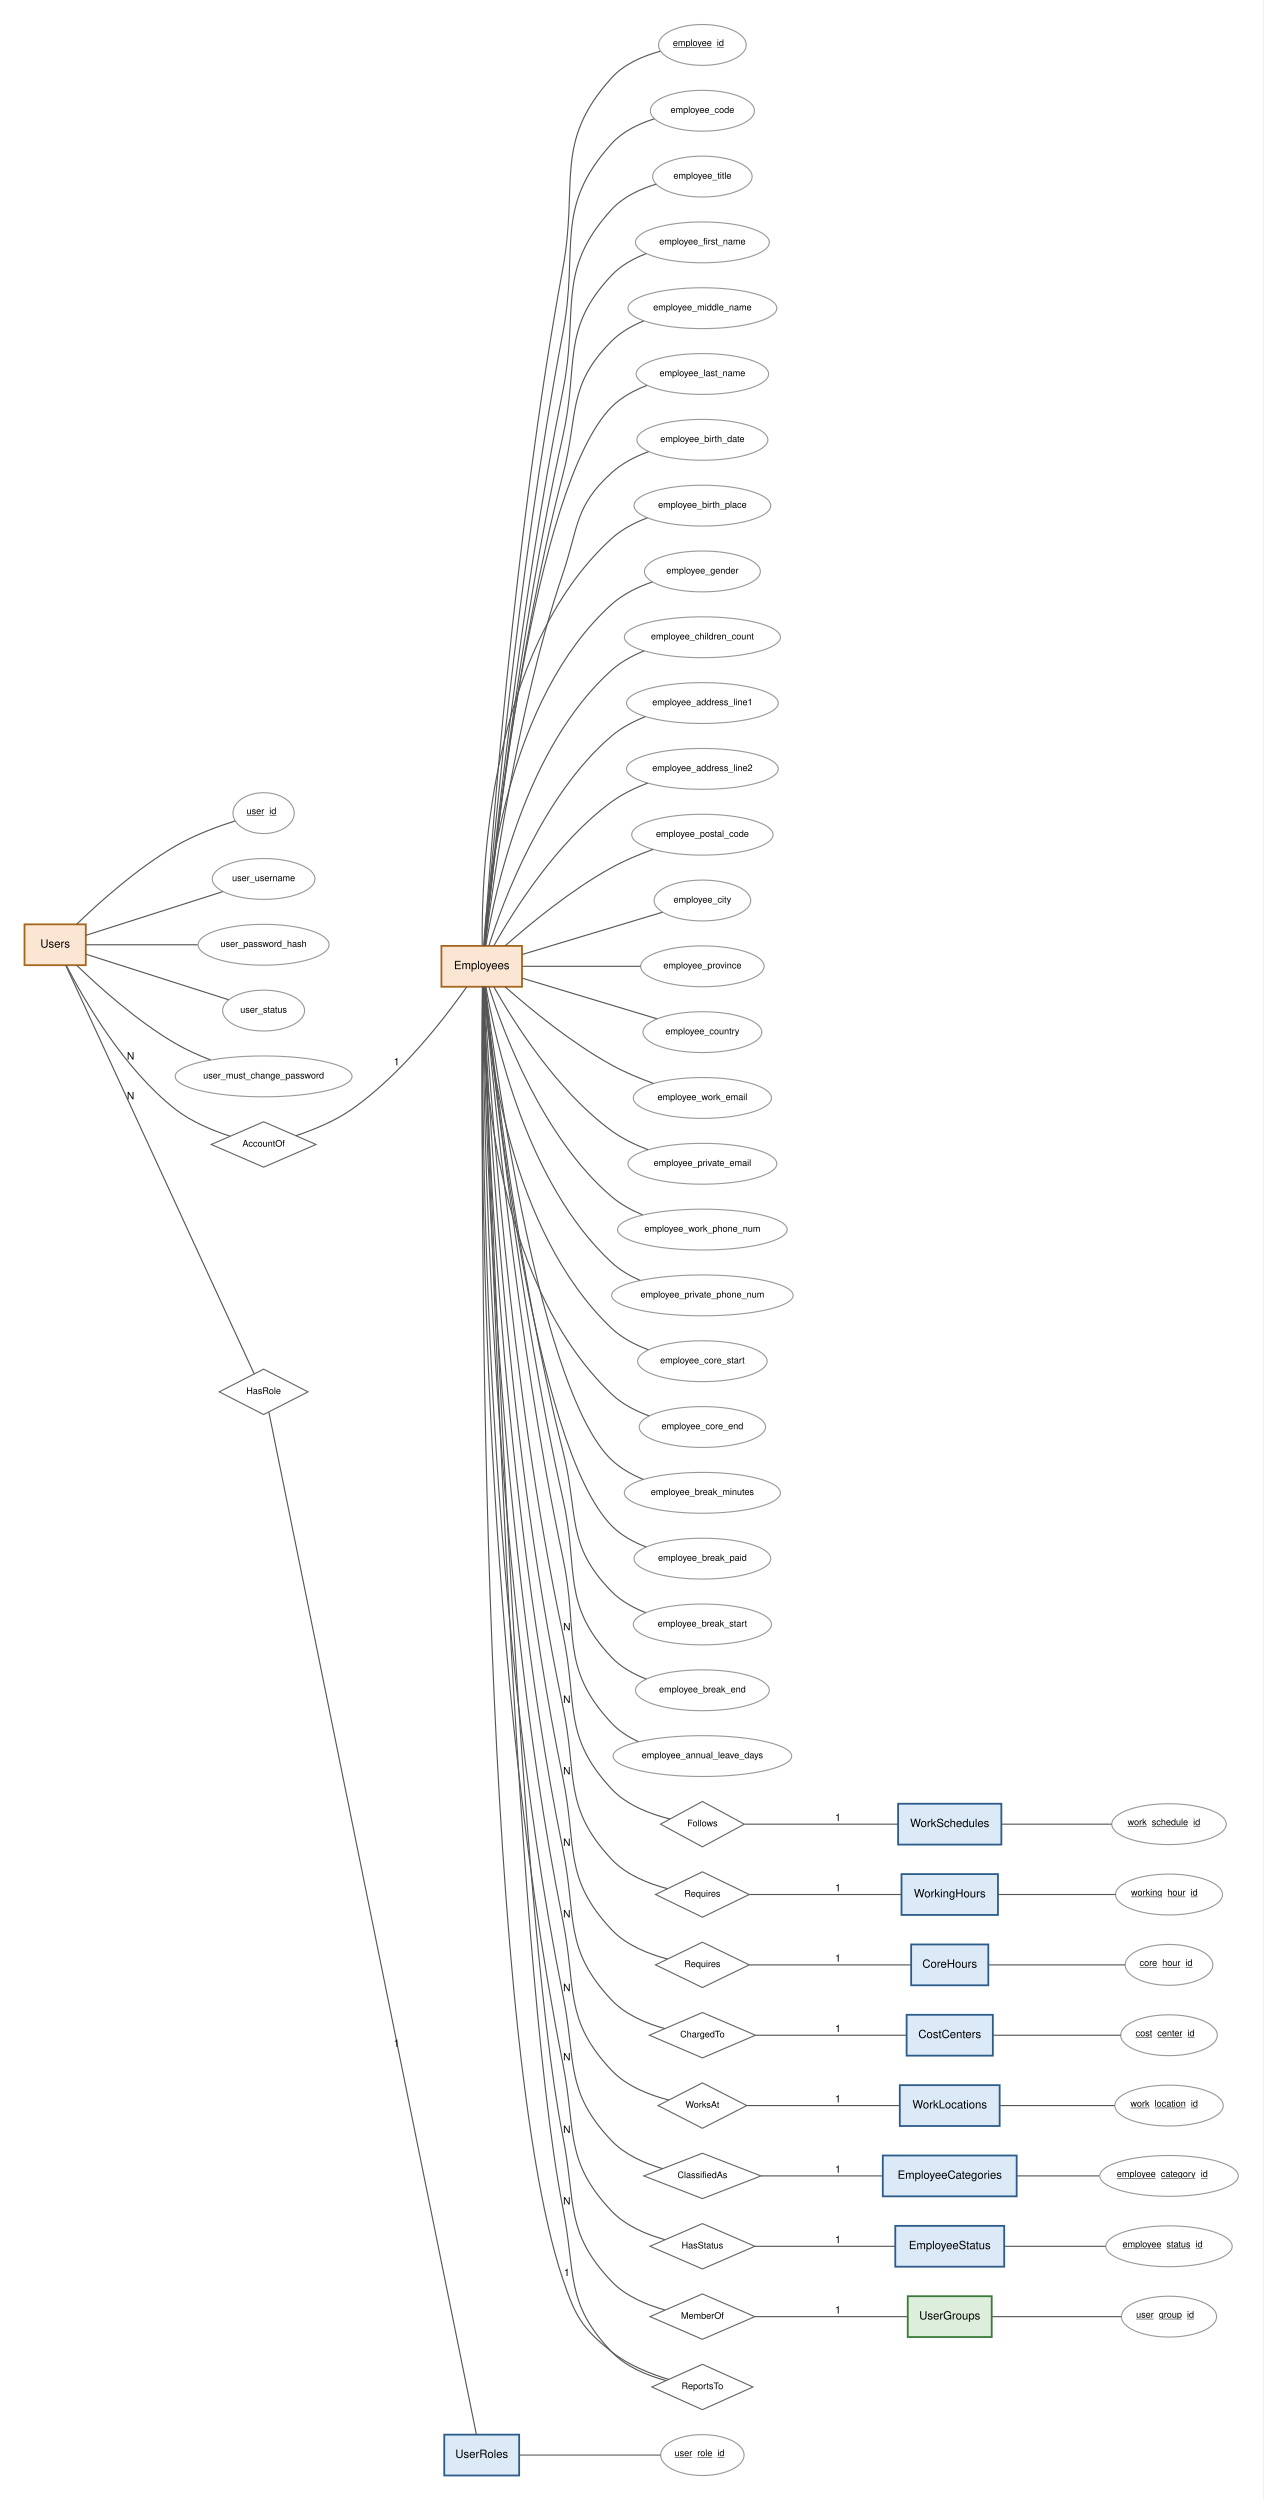
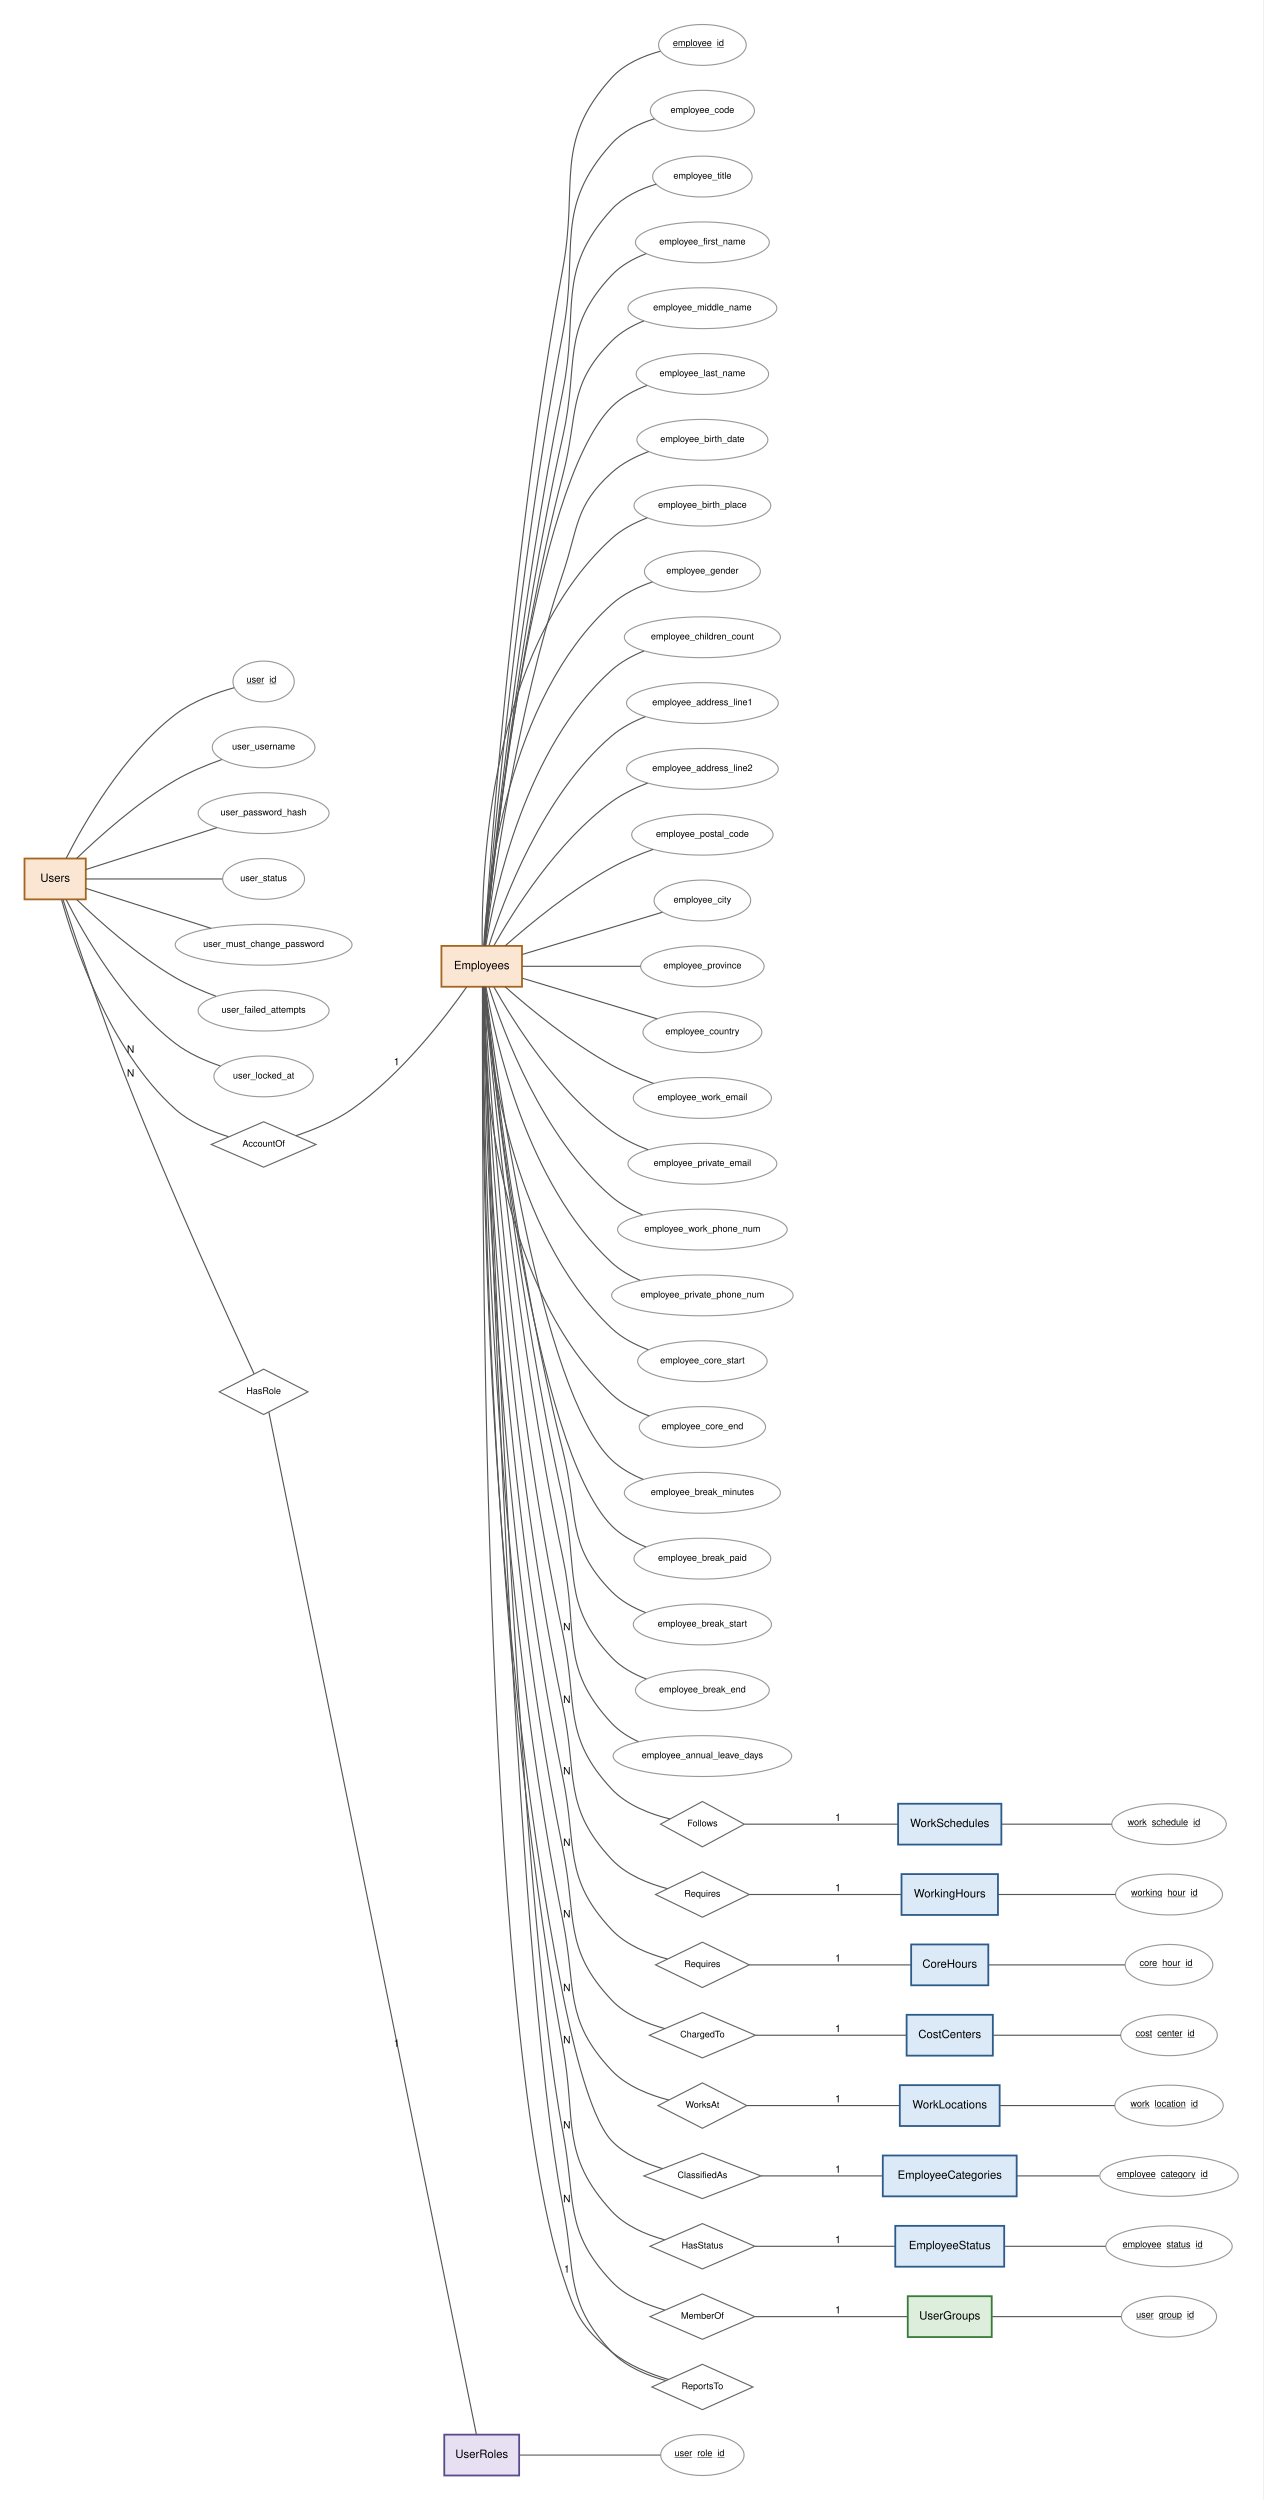
<svg xmlns="http://www.w3.org/2000/svg" width="1113pt" height="2203pt" viewBox="0.00 0.00 1113.10 2203.20">
  <g id="graph0" class="graph" transform="scale(1 1) rotate(0) translate(21.6 2181.6)">
    <polygon fill="white" stroke="transparent" points="-21.6,21.6 -21.6,-2181.6 1091.5,-2181.6 1091.5,21.6 -21.6,21.6" />
    <g id="node1" class="node">
      <polygon fill="#fbe6d4" stroke="#a5661f" stroke-width="1.6" points="438.42,-1348 367.42,-1348 367.42,-1312 438.42,-1312 438.42,-1348" />
      <text text-anchor="middle" x="402.92" y="-1327.5" font-family="Helvetica,sans-Serif" font-size="10.00">Employees</text>
    </g>
    <g id="node2" class="node">
      <ellipse fill="white" stroke="#999999" cx="597.4" cy="-2142" rx="38.64" ry="18" />
      <text text-anchor="start" x="571.4" y="-2141.1" font-family="Helvetica,sans-Serif" text-decoration="underline" font-size="8.00">employee_id</text>
    </g>
    <g id="edge1" class="edge">
      <path fill="none" stroke="#555555" d="M405.1,-1348.25C410.1,-1422.8 431.35,-1711.43 474.42,-1945 488.4,-2020.8 465.75,-2055.81 517.42,-2113 528.49,-2125.25 545.17,-2132.33 560.36,-2136.43" />
    </g>
    <g id="node3" class="node">
      <ellipse fill="white" stroke="#999999" cx="597.4" cy="-2084" rx="45.89" ry="18" />
      <text text-anchor="middle" x="597.4" y="-2082.1" font-family="Helvetica,sans-Serif" font-size="8.00">employee_code</text>
    </g>
    <g id="edge2" class="edge">
      <path fill="none" stroke="#555555" d="M405.4,-1348.44C411.22,-1418.93 434.28,-1677.96 474.42,-1888 488.81,-1963.28 466,-1998.17 517.42,-2055 527.22,-2065.83 541.42,-2072.63 555.08,-2076.88" />
    </g>
    <g id="node4" class="node">
      <ellipse fill="white" stroke="#999999" cx="597.4" cy="-2026" rx="43.85" ry="18" />
      <text text-anchor="middle" x="597.4" y="-2024.1" font-family="Helvetica,sans-Serif" font-size="8.00">employee_title</text>
    </g>
    <g id="edge3" class="edge">
      <path fill="none" stroke="#555555" d="M405.61,-1348.1C411.96,-1414.05 435.95,-1647.58 474.42,-1837 489.08,-1909.16 467.73,-1942.66 517.42,-1997 527.67,-2008.21 542.63,-2015.1 556.78,-2019.33" />
    </g>
    <g id="node5" class="node">
      <ellipse fill="white" stroke="#999999" cx="597.4" cy="-1968" rx="58.98" ry="18" />
      <text text-anchor="middle" x="597.4" y="-1966.1" font-family="Helvetica,sans-Serif" font-size="8.00">employee_first_name</text>
    </g>
    <g id="edge4" class="edge">
      <path fill="none" stroke="#555555" d="M405.74,-1348.42C412.16,-1411.54 435.53,-1624.63 474.42,-1797 488.94,-1861.32 472.16,-1891.04 517.42,-1939 525.64,-1947.71 536.7,-1953.82 547.93,-1958.09" />
    </g>
    <g id="node6" class="node">
      <ellipse fill="white" stroke="#999999" cx="597.4" cy="-1910" rx="65.6" ry="18" />
      <text text-anchor="middle" x="597.4" y="-1908.1" font-family="Helvetica,sans-Serif" font-size="8.00">employee_middle_name</text>
    </g>
    <g id="edge5" class="edge">
      <path fill="none" stroke="#555555" d="M405.67,-1348.41C411.64,-1408.68 433.24,-1605.3 474.42,-1763 488.52,-1817.01 478,-1841.48 517.42,-1881 525.26,-1888.86 535.41,-1894.61 545.8,-1898.81" />
    </g>
    <g id="node7" class="node">
      <ellipse fill="white" stroke="#999999" cx="597.4" cy="-1852" rx="58.35" ry="18" />
      <text text-anchor="middle" x="597.4" y="-1850.1" font-family="Helvetica,sans-Serif" font-size="8.00">employee_last_name</text>
    </g>
    <g id="edge6" class="edge">
      <path fill="none" stroke="#555555" d="M405.57,-1348.18C413.26,-1428.84 448.12,-1753.34 517.42,-1823 525.97,-1831.59 537.28,-1837.66 548.66,-1841.94" />
    </g>
    <g id="node8" class="node">
      <ellipse fill="white" stroke="#999999" cx="597.4" cy="-1794" rx="57.71" ry="18" />
      <text text-anchor="middle" x="597.4" y="-1792.1" font-family="Helvetica,sans-Serif" font-size="8.00">employee_birth_date</text>
    </g>
    <g id="edge7" class="edge">
      <path fill="none" stroke="#555555" d="M405.99,-1348.06C412.28,-1400.07 433.35,-1554.31 474.42,-1676 488.47,-1717.62 484.87,-1735.5 517.42,-1765 526.62,-1773.34 538.42,-1779.34 550.07,-1783.63" />
    </g>
    <g id="node9" class="node">
      <ellipse fill="white" stroke="#999999" cx="597.4" cy="-1736" rx="60.25" ry="18" />
      <text text-anchor="middle" x="597.4" y="-1734.1" font-family="Helvetica,sans-Serif" font-size="8.00">employee_birth_place</text>
    </g>
    <g id="edge8" class="edge">
      <path fill="none" stroke="#555555" d="M403.36,-1348.3C402.56,-1409.4 408.75,-1608.07 517.42,-1707 526.28,-1715.06 537.56,-1720.94 548.81,-1725.19" />
    </g>
    <g id="node10" class="node">
      <ellipse fill="white" stroke="#999999" cx="597.4" cy="-1678" rx="51.1" ry="18" />
      <text text-anchor="middle" x="597.4" y="-1676.1" font-family="Helvetica,sans-Serif" font-size="8.00">employee_gender</text>
    </g>
    <g id="edge9" class="edge">
      <path fill="none" stroke="#555555" d="M404.65,-1348.02C407.86,-1402.31 425.12,-1565.71 517.42,-1649 527.51,-1658.1 540.69,-1664.42 553.38,-1668.77" />
    </g>
    <g id="node11" class="node">
      <ellipse fill="white" stroke="#999999" cx="597.4" cy="-1620" rx="68.77" ry="18" />
      <text text-anchor="middle" x="597.4" y="-1618.1" font-family="Helvetica,sans-Serif" font-size="8.00">employee_children_count</text>
    </g>
    <g id="edge10" class="edge">
      <path fill="none" stroke="#555555" d="M406.53,-1348.22C414.29,-1395.5 441.54,-1523.16 517.42,-1591 525.59,-1598.3 535.75,-1603.81 546.03,-1607.96" />
    </g>
    <g id="node12" class="node">
      <ellipse fill="white" stroke="#999999" cx="597.4" cy="-1562" rx="66.87" ry="18" />
      <text text-anchor="middle" x="597.4" y="-1560.1" font-family="Helvetica,sans-Serif" font-size="8.00">employee_address_line1</text>
    </g>
    <g id="edge11" class="edge">
      <path fill="none" stroke="#555555" d="M409.3,-1348.25C421.79,-1387.58 456.45,-1480.97 517.42,-1533 525.98,-1540.3 536.53,-1545.83 547.11,-1550" />
    </g>
    <g id="node13" class="node">
      <ellipse fill="white" stroke="#999999" cx="597.4" cy="-1504" rx="66.87" ry="18" />
      <text text-anchor="middle" x="597.4" y="-1502.1" font-family="Helvetica,sans-Serif" font-size="8.00">employee_address_line2</text>
    </g>
    <g id="edge12" class="edge">
      <path fill="none" stroke="#555555" d="M413.68,-1348.25C430.81,-1378.66 469.09,-1439.81 517.42,-1475 526.87,-1481.88 538.12,-1487.29 549.13,-1491.48" />
    </g>
    <g id="node14" class="node">
      <ellipse fill="white" stroke="#999999" cx="597.4" cy="-1446" rx="62.29" ry="18" />
      <text text-anchor="middle" x="597.4" y="-1444.1" font-family="Helvetica,sans-Serif" font-size="8.00">employee_postal_code</text>
    </g>
    <g id="edge13" class="edge">
      <path fill="none" stroke="#555555" d="M423.54,-1348.03C445.2,-1367.19 481.75,-1397.37 517.42,-1417 528.81,-1423.27 541.83,-1428.68 553.96,-1433.08" />
    </g>
    <g id="node15" class="node">
      <ellipse fill="white" stroke="#999999" cx="597.4" cy="-1388" rx="42.58" ry="18" />
      <text text-anchor="middle" x="597.4" y="-1386.1" font-family="Helvetica,sans-Serif" font-size="8.00">employee_city</text>
    </g>
    <g id="edge14" class="edge">
      <path fill="none" stroke="#555555" d="M438.78,-1340.5C473.77,-1351.05 527.34,-1367.19 562.13,-1377.67" />
    </g>
    <g id="node16" class="node">
      <ellipse fill="white" stroke="#999999" cx="597.4" cy="-1330" rx="54.41" ry="18" />
      <text text-anchor="middle" x="597.4" y="-1328.1" font-family="Helvetica,sans-Serif" font-size="8.00">employee_province</text>
    </g>
    <g id="edge15" class="edge">
      <path fill="none" stroke="#555555" d="M438.78,-1330C467.81,-1330 509.64,-1330 542.91,-1330" />
    </g>
    <g id="node17" class="node">
      <ellipse fill="white" stroke="#999999" cx="597.4" cy="-1272" rx="52.37" ry="18" />
      <text text-anchor="middle" x="597.4" y="-1270.1" font-family="Helvetica,sans-Serif" font-size="8.00">employee_country</text>
    </g>
    <g id="edge16" class="edge">
      <path fill="none" stroke="#555555" d="M438.78,-1319.5C472.25,-1309.41 522.73,-1294.2 557.5,-1283.72" />
    </g>
    <g id="node18" class="node">
      <ellipse fill="white" stroke="#999999" cx="597.4" cy="-1214" rx="60.89" ry="18" />
      <text text-anchor="middle" x="597.4" y="-1212.1" font-family="Helvetica,sans-Serif" font-size="8.00">employee_work_email</text>
    </g>
    <g id="edge17" class="edge">
      <path fill="none" stroke="#555555" d="M423.54,-1311.97C445.2,-1292.81 481.75,-1262.63 517.42,-1243 528.94,-1236.66 542.12,-1231.2 554.37,-1226.77" />
    </g>
    <g id="node19" class="node">
      <ellipse fill="white" stroke="#999999" cx="597.4" cy="-1156" rx="65.6" ry="18" />
      <text text-anchor="middle" x="597.4" y="-1154.1" font-family="Helvetica,sans-Serif" font-size="8.00">employee_private_email</text>
    </g>
    <g id="edge18" class="edge">
      <path fill="none" stroke="#555555" d="M413.68,-1311.75C430.81,-1281.34 469.09,-1220.19 517.42,-1185 526.99,-1178.04 538.4,-1172.58 549.55,-1168.37" />
    </g>
    <g id="node20" class="node">
      <ellipse fill="white" stroke="#999999" cx="597.4" cy="-1098" rx="74.75" ry="18" />
      <text text-anchor="middle" x="597.4" y="-1096.1" font-family="Helvetica,sans-Serif" font-size="8.00">employee_work_phone_num</text>
    </g>
    <g id="edge19" class="edge">
      <path fill="none" stroke="#555555" d="M409.3,-1311.75C421.79,-1272.42 456.45,-1179.03 517.42,-1127 525.31,-1120.27 534.9,-1115.04 544.64,-1111" />
    </g>
    <g id="node21" class="node">
      <ellipse fill="white" stroke="#999999" cx="597.4" cy="-1040" rx="79.96" ry="18" />
      <text text-anchor="middle" x="597.4" y="-1038.1" font-family="Helvetica,sans-Serif" font-size="8.00">employee_private_phone_num</text>
    </g>
    <g id="edge20" class="edge">
      <path fill="none" stroke="#555555" d="M406.67,-1311.93C414.75,-1265.01 442.72,-1138.15 517.42,-1069 524.6,-1062.35 533.43,-1057.2 542.56,-1053.21" />
    </g>
    <g id="node22" class="node">
      <ellipse fill="white" stroke="#999999" cx="597.4" cy="-982" rx="57.08" ry="18" />
      <text text-anchor="middle" x="597.4" y="-980.1" font-family="Helvetica,sans-Serif" font-size="8.00">employee_core_start</text>
    </g>
    <g id="edge21" class="edge">
      <path fill="none" stroke="#555555" d="M404.86,-1311.8C408.66,-1257.7 427.37,-1096.3 517.42,-1011 526.43,-1002.46 538.17,-996.4 549.83,-992.1" />
    </g>
    <g id="node23" class="node">
      <ellipse fill="white" stroke="#999999" cx="597.4" cy="-924" rx="55.68" ry="18" />
      <text text-anchor="middle" x="597.4" y="-922.1" font-family="Helvetica,sans-Serif" font-size="8.00">employee_core_end</text>
    </g>
    <g id="edge22" class="edge">
      <path fill="none" stroke="#555555" d="M403.54,-1311.89C403.31,-1251.41 411.09,-1054.44 517.42,-953 526.62,-944.23 538.68,-938.07 550.61,-933.76" />
    </g>
    <g id="node24" class="node">
      <ellipse fill="white" stroke="#999999" cx="597.4" cy="-866" rx="68.77" ry="18" />
      <text text-anchor="middle" x="597.4" y="-864.1" font-family="Helvetica,sans-Serif" font-size="8.00">employee_break_minutes</text>
    </g>
    <g id="edge23" class="edge">
      <path fill="none" stroke="#555555" d="M406.1,-1311.93C415.48,-1237.34 454.7,-954.62 517.42,-895 525.25,-887.55 535.16,-881.99 545.28,-877.84" />
    </g>
    <g id="node25" class="node">
      <ellipse fill="white" stroke="#999999" cx="597.4" cy="-808" rx="60.25" ry="18" />
      <text text-anchor="middle" x="597.4" y="-806.1" font-family="Helvetica,sans-Serif" font-size="8.00">employee_break_paid</text>
    </g>
    <g id="edge24" class="edge">
      <path fill="none" stroke="#555555" d="M405.59,-1311.84C413.37,-1231.27 448.57,-907.11 517.42,-837 525.71,-828.56 536.66,-822.56 547.76,-818.29" />
    </g>
    <g id="node26" class="node">
      <ellipse fill="white" stroke="#999999" cx="597.4" cy="-750" rx="60.89" ry="18" />
      <text text-anchor="middle" x="597.4" y="-748.1" font-family="Helvetica,sans-Serif" font-size="8.00">employee_break_start</text>
    </g>
    <g id="edge25" class="edge">
      <path fill="none" stroke="#555555" d="M405.79,-1311.88C412.17,-1252.52 434.84,-1058.84 474.42,-903 488.78,-846.46 476.55,-820.62 517.42,-779 525.61,-770.66 536.39,-764.7 547.35,-760.45" />
    </g>
    <g id="node27" class="node">
      <ellipse fill="white" stroke="#999999" cx="597.4" cy="-692" rx="58.98" ry="18" />
      <text text-anchor="middle" x="597.4" y="-690.1" font-family="Helvetica,sans-Serif" font-size="8.00">employee_break_end</text>
    </g>
    <g id="edge26" class="edge">
      <path fill="none" stroke="#555555" d="M405.66,-1311.93C411.91,-1249.08 434.98,-1034.42 474.42,-861 488.85,-797.53 472.65,-768.25 517.42,-721 525.66,-712.31 536.72,-706.21 547.96,-701.93" />
    </g>
    <g id="node28" class="node">
      <ellipse fill="white" stroke="#999999" cx="597.4" cy="-634" rx="78.69" ry="18" />
      <text text-anchor="middle" x="597.4" y="-632.1" font-family="Helvetica,sans-Serif" font-size="8.00">employee_annual_leave_days</text>
    </g>
    <g id="edge27" class="edge">
      <path fill="none" stroke="#555555" d="M405.37,-1311.83C410.96,-1244.58 432.85,-1003.59 474.42,-809 488.55,-742.85 471.18,-712.37 517.42,-663 523.91,-656.07 532.2,-650.79 540.95,-646.77" />
    </g>
-     <g id="node53" class="node">
+     <g id="node55" class="node">
      <polygon fill="white" stroke="#666666" points="597.4,-594 560.47,-574 597.4,-554 634.33,-574 597.4,-594" />
      <text text-anchor="middle" x="597.4" y="-572.1" font-family="Helvetica,sans-Serif" font-size="8.00">Follows</text>
    </g>
-     <g id="edge42" class="edge">
+     <g id="edge44" class="edge">
      <path fill="none" stroke="#555555" d="M404.89,-1311.51C408.99,-1238.45 426.89,-963.14 474.42,-742 487.83,-679.61 473.9,-651.68 517.42,-605 530.88,-590.56 551.89,-582.75 568.86,-578.58" />
      <text text-anchor="middle" x="477.92" y="-744.8" font-family="Helvetica,sans-Serif" font-size="9.00">N</text>
    </g>
-     <g id="node54" class="node">
+     <g id="node56" class="node">
      <polygon fill="white" stroke="#666666" points="597.4,-532 556.1,-512 597.4,-492 638.7,-512 597.4,-532" />
      <text text-anchor="middle" x="597.4" y="-510.1" font-family="Helvetica,sans-Serif" font-size="8.00">Requires</text>
    </g>
-     <g id="edge44" class="edge">
+     <g id="edge46" class="edge">
      <path fill="none" stroke="#555555" d="M404.55,-1311.9C407.5,-1234.7 422.16,-925.59 474.42,-678 487.43,-616.39 474.38,-588.96 517.42,-543 530.31,-529.24 550.05,-521.49 566.58,-517.18" />
      <text text-anchor="middle" x="477.92" y="-680.8" font-family="Helvetica,sans-Serif" font-size="9.00">N</text>
    </g>
-     <g id="node55" class="node">
+     <g id="node57" class="node">
      <polygon fill="white" stroke="#666666" points="597.4,-470 556.1,-450 597.4,-430 638.7,-450 597.4,-470" />
      <text text-anchor="middle" x="597.4" y="-448.1" font-family="Helvetica,sans-Serif" font-size="8.00">Requires</text>
    </g>
-     <g id="edge46" class="edge">
+     <g id="edge48" class="edge">
      <path fill="none" stroke="#555555" d="M404.3,-1311.83C406.29,-1230.05 417.77,-888.28 474.42,-615 487.12,-553.76 474.62,-526.61 517.42,-481 530.32,-467.25 550.07,-459.5 566.59,-455.19" />
      <text text-anchor="middle" x="477.92" y="-617.8" font-family="Helvetica,sans-Serif" font-size="9.00">N</text>
    </g>
-     <g id="node56" class="node">
+     <g id="node58" class="node">
      <polygon fill="white" stroke="#666666" points="597.4,-408 550.66,-388 597.4,-368 644.14,-388 597.4,-408" />
      <text text-anchor="middle" x="597.4" y="-386.1" font-family="Helvetica,sans-Serif" font-size="8.00">ChargedTo</text>
    </g>
-     <g id="edge48" class="edge">
+     <g id="edge50" class="edge">
      <path fill="none" stroke="#555555" d="M404.08,-1311.98C405.15,-1226.23 413.27,-851.31 474.42,-552 486.86,-491.13 474.86,-464.25 517.42,-419 529.73,-405.91 548.25,-398.26 564.26,-393.83" />
      <text text-anchor="middle" x="477.92" y="-554.8" font-family="Helvetica,sans-Serif" font-size="9.00">N</text>
    </g>
-     <g id="node57" class="node">
+     <g id="node59" class="node">
      <polygon fill="white" stroke="#666666" points="597.4,-346 558.28,-326 597.4,-306 636.52,-326 597.4,-346" />
      <text text-anchor="middle" x="597.4" y="-324.1" font-family="Helvetica,sans-Serif" font-size="8.00">WorksAt</text>
    </g>
-     <g id="edge50" class="edge">
+     <g id="edge52" class="edge">
      <path fill="none" stroke="#555555" d="M403.9,-1311.73C404.1,-1221.41 408.8,-813.94 474.42,-489 486.63,-428.52 475.1,-401.9 517.42,-357 530.66,-342.96 551.03,-335.17 567.76,-330.91" />
      <text text-anchor="middle" x="477.92" y="-491.8" font-family="Helvetica,sans-Serif" font-size="9.00">N</text>
    </g>
-     <g id="node58" class="node">
+     <g id="node60" class="node">
      <polygon fill="white" stroke="#666666" points="597.4,-284 545.79,-264 597.4,-244 649.01,-264 597.4,-284" />
      <text text-anchor="middle" x="597.4" y="-262.1" font-family="Helvetica,sans-Serif" font-size="8.00">ClassifiedAs</text>
    </g>
-     <g id="edge52" class="edge">
-       <path fill="none" stroke="#555555" d="M403.7,-1311.89C402.89,-1217.83 403.22,-775.79 474.42,-424 486.41,-364.77 475.82,-338.84 517.42,-295 529.28,-282.5 546.8,-274.95 562.32,-270.44" />
+     <g id="edge54" class="edge">
+       <path fill="none" stroke="#555555" d="M403.7,-1311.89C402.89,-1217.83 403.22,-775.79 474.42,-424 480.42,-394.38 496.62,-316.92 517.42,-295 529.28,-282.5 546.8,-274.95 562.32,-270.44" />
      <text text-anchor="middle" x="477.92" y="-426.8" font-family="Helvetica,sans-Serif" font-size="9.00">N</text>
    </g>
-     <g id="node59" class="node">
+     <g id="node61" class="node">
      <polygon fill="white" stroke="#666666" points="597.4,-222 551.22,-202 597.4,-182 643.58,-202 597.4,-222" />
      <text text-anchor="middle" x="597.4" y="-200.1" font-family="Helvetica,sans-Serif" font-size="8.00">HasStatus</text>
    </g>
-     <g id="edge54" class="edge">
-       <path fill="none" stroke="#555555" d="M403.59,-1311.98C402.15,-1214.46 399.47,-740.26 474.42,-363 486.28,-303.31 475.58,-277.19 517.42,-233 529.78,-219.95 548.29,-212.3 564.29,-207.86" />
-       <text text-anchor="middle" x="477.92" y="-365.8" font-family="Helvetica,sans-Serif" font-size="9.00">N</text>
-     </g>
-     <g id="node60" class="node">
+     <g id="edge56" class="edge">
+       <path fill="none" stroke="#555555" d="M403.82,-1311.98C403.6,-1215.46 406.29,-750.09 474.42,-378 486.53,-311.88 471.97,-282.52 517.42,-233 529.57,-219.76 548.08,-212.1 564.12,-207.71" />
+       <text text-anchor="middle" x="477.92" y="-380.8" font-family="Helvetica,sans-Serif" font-size="9.00">N</text>
+     </g>
+     <g id="node62" class="node">
      <polygon fill="white" stroke="#666666" points="597.4,-160 551.22,-140 597.4,-120 643.58,-140 597.4,-160" />
      <text text-anchor="middle" x="597.4" y="-138.1" font-family="Helvetica,sans-Serif" font-size="8.00">MemberOf</text>
    </g>
-     <g id="edge56" class="edge">
-       <path fill="none" stroke="#555555" d="M404.53,-1311.88C408.64,-1191.37 433.63,-504.22 474.42,-299 486.12,-240.14 476.06,-214.48 517.42,-171 529.81,-157.98 548.32,-150.33 564.32,-145.89" />
-       <text text-anchor="middle" x="477.92" y="-301.8" font-family="Helvetica,sans-Serif" font-size="9.00">N</text>
-     </g>
-     <g id="node61" class="node">
+     <g id="edge58" class="edge">
+       <path fill="none" stroke="#555555" d="M404.55,-1311.96C408.83,-1191.94 434.7,-507.61 474.42,-303 486.18,-242.43 475.1,-215.9 517.42,-171 529.75,-157.92 548.26,-150.27 564.27,-145.84" />
+       <text text-anchor="middle" x="477.92" y="-305.8" font-family="Helvetica,sans-Serif" font-size="9.00">N</text>
+     </g>
+     <g id="node63" class="node">
      <polygon fill="white" stroke="#666666" points="597.4,-98 552.85,-78 597.4,-58 641.95,-78 597.4,-98" />
      <text text-anchor="middle" x="597.4" y="-76.1" font-family="Helvetica,sans-Serif" font-size="8.00">ReportsTo</text>
    </g>
-     <g id="edge58" class="edge">
-       <path fill="none" stroke="#555555" d="M404.44,-1311.99C408.09,-1187.59 431.18,-454.44 474.42,-236 485.99,-177.54 476.3,-152.13 517.42,-109 530.03,-95.78 548.95,-88.09 565.11,-83.68" />
-       <text text-anchor="middle" x="477.92" y="-238.8" font-family="Helvetica,sans-Serif" font-size="9.00">N</text>
+     <g id="edge60" class="edge">
+       <path fill="none" stroke="#555555" d="M404.46,-1311.63C408.24,-1186.31 431.81,-455.91 474.42,-238 486.02,-178.69 475.82,-152.84 517.42,-109 529.99,-95.75 548.92,-88.06 565.09,-83.66" />
+       <text text-anchor="middle" x="477.92" y="-240.8" font-family="Helvetica,sans-Serif" font-size="9.00">N</text>
    </g>
    <g id="node29" class="node">
-       <polygon fill="#fbe6d4" stroke="#a5661f" stroke-width="1.6" points="54,-1367 0,-1367 0,-1331 54,-1331 54,-1367" />
-       <text text-anchor="middle" x="27" y="-1346.5" font-family="Helvetica,sans-Serif" font-size="10.00">Users</text>
+       <polygon fill="#fbe6d4" stroke="#a5661f" stroke-width="1.6" points="54,-1425 0,-1425 0,-1389 54,-1389 54,-1425" />
+       <text text-anchor="middle" x="27" y="-1404.5" font-family="Helvetica,sans-Serif" font-size="10.00">Users</text>
    </g>
    <g id="node30" class="node">
-       <ellipse fill="white" stroke="#999999" cx="210.71" cy="-1465" rx="27" ry="18" />
-       <text text-anchor="start" x="195.71" y="-1464.1" font-family="Helvetica,sans-Serif" text-decoration="underline" font-size="8.00">user_id</text>
+       <ellipse fill="white" stroke="#999999" cx="210.71" cy="-1581" rx="27" ry="18" />
+       <text text-anchor="start" x="195.71" y="-1580.1" font-family="Helvetica,sans-Serif" text-decoration="underline" font-size="8.00">user_id</text>
    </g>
    <g id="edge28" class="edge">
-       <path fill="none" stroke="#555555" d="M45.93,-1367.07C65.78,-1386.27 99.44,-1416.48 133,-1436 149.62,-1445.66 170.04,-1453.2 185.63,-1458.16" />
+       <path fill="none" stroke="#555555" d="M36.71,-1425.23C52.08,-1455.6 86.83,-1516.7 133,-1552 148.27,-1563.67 168.77,-1571.1 184.73,-1575.51" />
    </g>
    <g id="node31" class="node">
-       <ellipse fill="white" stroke="#999999" cx="210.71" cy="-1407" rx="45.26" ry="18" />
-       <text text-anchor="middle" x="210.71" y="-1405.1" font-family="Helvetica,sans-Serif" font-size="8.00">user_username</text>
+       <ellipse fill="white" stroke="#999999" cx="210.71" cy="-1523" rx="45.26" ry="18" />
+       <text text-anchor="middle" x="210.71" y="-1521.1" font-family="Helvetica,sans-Serif" font-size="8.00">user_username</text>
    </g>
    <g id="edge29" class="edge">
-       <path fill="none" stroke="#555555" d="M54.03,-1357.31C85.73,-1367.43 139.39,-1384.56 174.69,-1395.82" />
+       <path fill="none" stroke="#555555" d="M45.93,-1425.07C65.78,-1444.27 99.44,-1474.48 133,-1494 145.68,-1501.37 160.57,-1507.51 173.85,-1512.21" />
    </g>
    <g id="node32" class="node">
-       <ellipse fill="white" stroke="#999999" cx="210.71" cy="-1349" rx="57.71" ry="18" />
-       <text text-anchor="middle" x="210.71" y="-1347.1" font-family="Helvetica,sans-Serif" font-size="8.00">user_password_hash</text>
+       <ellipse fill="white" stroke="#999999" cx="210.71" cy="-1465" rx="57.71" ry="18" />
+       <text text-anchor="middle" x="210.71" y="-1463.1" font-family="Helvetica,sans-Serif" font-size="8.00">user_password_hash</text>
    </g>
    <g id="edge30" class="edge">
-       <path fill="none" stroke="#555555" d="M54.03,-1349C79.65,-1349 119.6,-1349 152.62,-1349" />
+       <path fill="none" stroke="#555555" d="M54.03,-1415.31C84.26,-1424.96 134.46,-1440.98 169.66,-1452.22" />
    </g>
    <g id="node33" class="node">
-       <ellipse fill="white" stroke="#999999" cx="210.71" cy="-1291" rx="36.11" ry="18" />
-       <text text-anchor="middle" x="210.71" y="-1289.1" font-family="Helvetica,sans-Serif" font-size="8.00">user_status</text>
+       <ellipse fill="white" stroke="#999999" cx="210.71" cy="-1407" rx="36.11" ry="18" />
+       <text text-anchor="middle" x="210.71" y="-1405.1" font-family="Helvetica,sans-Serif" font-size="8.00">user_status</text>
    </g>
    <g id="edge31" class="edge">
-       <path fill="none" stroke="#555555" d="M54.03,-1340.69C87.3,-1330.07 144.76,-1311.73 179.8,-1300.55" />
+       <path fill="none" stroke="#555555" d="M54.03,-1407C85.63,-1407 139.06,-1407 174.36,-1407" />
    </g>
    <g id="node34" class="node">
-       <ellipse fill="white" stroke="#999999" cx="210.71" cy="-1233" rx="77.92" ry="18" />
-       <text text-anchor="middle" x="210.71" y="-1231.1" font-family="Helvetica,sans-Serif" font-size="8.00">user_must_change_password</text>
+       <ellipse fill="white" stroke="#999999" cx="210.71" cy="-1349" rx="77.92" ry="18" />
+       <text text-anchor="middle" x="210.71" y="-1347.1" font-family="Helvetica,sans-Serif" font-size="8.00">user_must_change_password</text>
    </g>
    <g id="edge32" class="edge">
-       <path fill="none" stroke="#555555" d="M45.93,-1330.93C65.78,-1311.73 99.44,-1281.52 133,-1262 142.6,-1256.42 153.47,-1251.54 163.95,-1247.47" />
-     </g>
-     <g id="node62" class="node">
+       <path fill="none" stroke="#555555" d="M54.03,-1398.69C82.79,-1389.51 129.61,-1374.57 164.41,-1363.46" />
+     </g>
+     <g id="node35" class="node">
+       <ellipse fill="white" stroke="#999999" cx="210.71" cy="-1291" rx="57.71" ry="18" />
+       <text text-anchor="middle" x="210.71" y="-1289.1" font-family="Helvetica,sans-Serif" font-size="8.00">user_failed_attempts</text>
+     </g>
+     <g id="edge33" class="edge">
+       <path fill="none" stroke="#555555" d="M45.93,-1388.93C65.78,-1369.73 99.44,-1339.52 133,-1320 144.08,-1313.56 156.85,-1308.06 168.75,-1303.64" />
+     </g>
+     <g id="node36" class="node">
+       <ellipse fill="white" stroke="#999999" cx="210.71" cy="-1233" rx="43.85" ry="18" />
+       <text text-anchor="middle" x="210.71" y="-1231.1" font-family="Helvetica,sans-Serif" font-size="8.00">user_locked_at</text>
+     </g>
+     <g id="edge34" class="edge">
+       <path fill="none" stroke="#555555" d="M36.71,-1388.77C52.08,-1358.4 86.83,-1297.3 133,-1262 144.65,-1253.09 159.34,-1246.66 172.75,-1242.15" />
+     </g>
+     <g id="node64" class="node">
      <polygon fill="white" stroke="#666666" points="210.71,-1193 164.53,-1173 210.71,-1153 256.89,-1173 210.71,-1193" />
      <text text-anchor="middle" x="210.71" y="-1171.1" font-family="Helvetica,sans-Serif" font-size="8.00">AccountOf</text>
    </g>
-     <g id="edge60" class="edge">
-       <path fill="none" stroke="#555555" d="M36.8,-1330.88C52.3,-1300.68 87.23,-1239.82 133,-1204 147.14,-1192.93 165.76,-1185.28 181.11,-1180.35" />
-       <text text-anchor="middle" x="93.5" y="-1247.8" font-family="Helvetica,sans-Serif" font-size="9.00">N</text>
-     </g>
-     <g id="node63" class="node">
+     <g id="edge62" class="edge">
+       <path fill="none" stroke="#555555" d="M32.64,-1388.83C43.53,-1349.67 74.35,-1256.57 133,-1204 146.16,-1192.21 164.38,-1184.59 179.76,-1179.86" />
+       <text text-anchor="middle" x="93.5" y="-1253.8" font-family="Helvetica,sans-Serif" font-size="9.00">N</text>
+     </g>
+     <g id="node65" class="node">
      <polygon fill="white" stroke="#666666" points="210.71,-975 171.59,-955 210.71,-935 249.83,-955 210.71,-975" />
      <text text-anchor="middle" x="210.71" y="-953.1" font-family="Helvetica,sans-Serif" font-size="8.00">HasRole</text>
    </g>
-     <g id="edge62" class="edge">
-       <path fill="none" stroke="#555555" d="M36.4,-1330.79C67.18,-1264.04 173.51,-1033.49 202.41,-970.82" />
-       <text text-anchor="middle" x="93.5" y="-1212.8" font-family="Helvetica,sans-Serif" font-size="9.00">N</text>
-     </g>
-     <g id="node35" class="node">
+     <g id="edge64" class="edge">
+       <path fill="none" stroke="#555555" d="M33.9,-1388.75C44.45,-1356.46 67.53,-1287.29 90,-1230 129.16,-1130.14 182.81,-1012.92 202.28,-970.95" />
+       <text text-anchor="middle" x="93.5" y="-1232.8" font-family="Helvetica,sans-Serif" font-size="9.00">N</text>
+     </g>
+     <g id="node37" class="node">
      <polygon fill="#dce9f7" stroke="#2e5c8a" stroke-width="1.6" points="849.38,-468 781.38,-468 781.38,-432 849.38,-432 849.38,-468" />
      <text text-anchor="middle" x="815.38" y="-447.5" font-family="Helvetica,sans-Serif" font-size="10.00">CoreHours</text>
    </g>
-     <g id="node36" class="node">
+     <g id="node38" class="node">
      <ellipse fill="white" stroke="#999999" cx="1008.64" cy="-450" rx="38.64" ry="18" />
      <text text-anchor="start" x="982.64" y="-449.1" font-family="Helvetica,sans-Serif" text-decoration="underline" font-size="8.00">core_hour_id</text>
    </g>
-     <g id="edge33" class="edge">
+     <g id="edge35" class="edge">
      <path fill="none" stroke="#555555" d="M849.69,-450C883.19,-450 934.76,-450 969.79,-450" />
    </g>
-     <g id="node37" class="node">
+     <g id="node39" class="node">
      <polygon fill="#dce9f7" stroke="#2e5c8a" stroke-width="1.6" points="853.38,-406 777.38,-406 777.38,-370 853.38,-370 853.38,-406" />
      <text text-anchor="middle" x="815.38" y="-385.5" font-family="Helvetica,sans-Serif" font-size="10.00">CostCenters</text>
    </g>
-     <g id="node38" class="node">
+     <g id="node40" class="node">
      <ellipse fill="white" stroke="#999999" cx="1008.64" cy="-388" rx="42.58" ry="18" />
      <text text-anchor="start" x="979.14" y="-387.1" font-family="Helvetica,sans-Serif" text-decoration="underline" font-size="8.00">cost_center_id</text>
    </g>
-     <g id="edge34" class="edge">
+     <g id="edge36" class="edge">
      <path fill="none" stroke="#555555" d="M853.71,-388C886,-388 932.62,-388 966.09,-388" />
    </g>
-     <g id="node39" class="node">
+     <g id="node41" class="node">
      <polygon fill="#dce9f7" stroke="#2e5c8a" stroke-width="1.6" points="874.38,-282 756.38,-282 756.38,-246 874.38,-246 874.38,-282" />
      <text text-anchor="middle" x="815.38" y="-261.5" font-family="Helvetica,sans-Serif" font-size="10.00">EmployeeCategories</text>
    </g>
-     <g id="node40" class="node">
+     <g id="node42" class="node">
      <ellipse fill="white" stroke="#999999" cx="1008.64" cy="-264" rx="61.02" ry="18" />
      <text text-anchor="start" x="962.64" y="-263.1" font-family="Helvetica,sans-Serif" text-decoration="underline" font-size="8.00">employee_category_id</text>
    </g>
-     <g id="edge35" class="edge">
+     <g id="edge37" class="edge">
      <path fill="none" stroke="#555555" d="M874.54,-264C897.51,-264 923.91,-264 947.1,-264" />
    </g>
-     <g id="node41" class="node">
+     <g id="node43" class="node">
      <polygon fill="#dce9f7" stroke="#2e5c8a" stroke-width="1.6" points="863.38,-220 767.38,-220 767.38,-184 863.38,-184 863.38,-220" />
      <text text-anchor="middle" x="815.38" y="-199.5" font-family="Helvetica,sans-Serif" font-size="10.00">EmployeeStatus</text>
    </g>
-     <g id="node42" class="node">
+     <g id="node44" class="node">
      <ellipse fill="white" stroke="#999999" cx="1008.64" cy="-202" rx="55.68" ry="18" />
      <text text-anchor="start" x="967.64" y="-201.1" font-family="Helvetica,sans-Serif" text-decoration="underline" font-size="8.00">employee_status_id</text>
    </g>
-     <g id="edge36" class="edge">
+     <g id="edge38" class="edge">
      <path fill="none" stroke="#555555" d="M863.66,-202C890.65,-202 924.61,-202 952.78,-202" />
    </g>
-     <g id="node43" class="node">
+     <g id="node45" class="node">
      <polygon fill="#ddeedd" stroke="#3b7a3b" stroke-width="1.6" points="852.38,-158 778.38,-158 778.38,-122 852.38,-122 852.38,-158" />
      <text text-anchor="middle" x="815.38" y="-137.5" font-family="Helvetica,sans-Serif" font-size="10.00">UserGroups</text>
    </g>
-     <g id="node44" class="node">
+     <g id="node46" class="node">
      <ellipse fill="white" stroke="#999999" cx="1008.64" cy="-140" rx="41.95" ry="18" />
      <text text-anchor="start" x="979.64" y="-139.1" font-family="Helvetica,sans-Serif" text-decoration="underline" font-size="8.00">user_group_id</text>
    </g>
-     <g id="edge37" class="edge">
+     <g id="edge39" class="edge">
      <path fill="none" stroke="#555555" d="M852.8,-140C885.21,-140 932.57,-140 966.37,-140" />
    </g>
-     <g id="node45" class="node">
-       <polygon fill="#dce9f7" stroke="#2e5c8a" stroke-width="1.6" points="435.92,-36 369.92,-36 369.92,0 435.92,0 435.92,-36" />
+     <g id="node47" class="node">
+       <polygon fill="#e7e0f3" stroke="#5b4b8a" stroke-width="1.6" points="435.92,-36 369.92,-36 369.92,0 435.92,0 435.92,-36" />
      <text text-anchor="middle" x="402.92" y="-15.5" font-family="Helvetica,sans-Serif" font-size="10.00">UserRoles</text>
    </g>
-     <g id="node46" class="node">
+     <g id="node48" class="node">
      <ellipse fill="white" stroke="#999999" cx="597.4" cy="-18" rx="36.74" ry="18" />
      <text text-anchor="start" x="572.9" y="-17.1" font-family="Helvetica,sans-Serif" text-decoration="underline" font-size="8.00">user_role_id</text>
    </g>
-     <g id="edge38" class="edge">
+     <g id="edge40" class="edge">
      <path fill="none" stroke="#555555" d="M436.14,-18C470.49,-18 524.76,-18 560.47,-18" />
    </g>
-     <g id="node47" class="node">
+     <g id="node49" class="node">
      <polygon fill="#dce9f7" stroke="#2e5c8a" stroke-width="1.6" points="859.38,-344 771.38,-344 771.38,-308 859.38,-308 859.38,-344" />
      <text text-anchor="middle" x="815.38" y="-323.5" font-family="Helvetica,sans-Serif" font-size="10.00">WorkLocations</text>
    </g>
-     <g id="node48" class="node">
+     <g id="node50" class="node">
      <ellipse fill="white" stroke="#999999" cx="1008.64" cy="-326" rx="47.79" ry="18" />
      <text text-anchor="start" x="974.64" y="-325.1" font-family="Helvetica,sans-Serif" text-decoration="underline" font-size="8.00">work_location_id</text>
    </g>
-     <g id="edge39" class="edge">
+     <g id="edge41" class="edge">
      <path fill="none" stroke="#555555" d="M859.78,-326C889.87,-326 929.91,-326 960.73,-326" />
    </g>
-     <g id="node49" class="node">
+     <g id="node51" class="node">
      <polygon fill="#dce9f7" stroke="#2e5c8a" stroke-width="1.6" points="860.88,-592 769.88,-592 769.88,-556 860.88,-556 860.88,-592" />
      <text text-anchor="middle" x="815.38" y="-571.5" font-family="Helvetica,sans-Serif" font-size="10.00">WorkSchedules</text>
    </g>
-     <g id="node50" class="node">
+     <g id="node52" class="node">
      <ellipse fill="white" stroke="#999999" cx="1008.64" cy="-574" rx="50.47" ry="18" />
      <text text-anchor="start" x="972.14" y="-573.1" font-family="Helvetica,sans-Serif" text-decoration="underline" font-size="8.00">work_schedule_id</text>
    </g>
-     <g id="edge40" class="edge">
+     <g id="edge42" class="edge">
      <path fill="none" stroke="#555555" d="M861.22,-574C890.26,-574 928.1,-574 958.04,-574" />
    </g>
-     <g id="node51" class="node">
+     <g id="node53" class="node">
      <polygon fill="#dce9f7" stroke="#2e5c8a" stroke-width="1.6" points="857.88,-530 772.88,-530 772.88,-494 857.88,-494 857.88,-530" />
      <text text-anchor="middle" x="815.38" y="-509.5" font-family="Helvetica,sans-Serif" font-size="10.00">WorkingHours</text>
    </g>
-     <g id="node52" class="node">
+     <g id="node54" class="node">
      <ellipse fill="white" stroke="#999999" cx="1008.64" cy="-512" rx="47.16" ry="18" />
      <text text-anchor="start" x="975.14" y="-511.1" font-family="Helvetica,sans-Serif" text-decoration="underline" font-size="8.00">working_hour_id</text>
    </g>
-     <g id="edge41" class="edge">
+     <g id="edge43" class="edge">
      <path fill="none" stroke="#555555" d="M857.88,-512C888.42,-512 929.95,-512 961.53,-512" />
    </g>
-     <g id="edge43" class="edge">
+     <g id="edge45" class="edge">
      <path fill="none" stroke="#555555" d="M634.55,-574C671.78,-574 729.85,-574 769.88,-574" />
      <text text-anchor="middle" x="716.88" y="-576.8" font-family="Helvetica,sans-Serif" font-size="9.00">1</text>
    </g>
-     <g id="edge45" class="edge">
+     <g id="edge47" class="edge">
      <path fill="none" stroke="#555555" d="M638.77,-512C676.99,-512 734.11,-512 772.73,-512" />
      <text text-anchor="middle" x="716.88" y="-514.8" font-family="Helvetica,sans-Serif" font-size="9.00">1</text>
    </g>
-     <g id="edge47" class="edge">
+     <g id="edge49" class="edge">
      <path fill="none" stroke="#555555" d="M638.77,-450C679.92,-450 742.98,-450 781.28,-450" />
      <text text-anchor="middle" x="716.88" y="-452.8" font-family="Helvetica,sans-Serif" font-size="9.00">1</text>
    </g>
-     <g id="edge49" class="edge">
+     <g id="edge51" class="edge">
      <path fill="none" stroke="#555555" d="M644.2,-388C683.83,-388 740.4,-388 777.25,-388" />
      <text text-anchor="middle" x="716.88" y="-390.8" font-family="Helvetica,sans-Serif" font-size="9.00">1</text>
    </g>
-     <g id="edge51" class="edge">
+     <g id="edge53" class="edge">
      <path fill="none" stroke="#555555" d="M636.52,-326C674.18,-326 731.71,-326 771.08,-326" />
      <text text-anchor="middle" x="716.88" y="-328.8" font-family="Helvetica,sans-Serif" font-size="9.00">1</text>
    </g>
-     <g id="edge53" class="edge">
+     <g id="edge55" class="edge">
      <path fill="none" stroke="#555555" d="M649.04,-264C681.08,-264 722.61,-264 756.04,-264" />
      <text text-anchor="middle" x="716.88" y="-266.8" font-family="Helvetica,sans-Serif" font-size="9.00">1</text>
    </g>
-     <g id="edge55" class="edge">
+     <g id="edge57" class="edge">
      <path fill="none" stroke="#555555" d="M643.68,-202C679.92,-202 730.58,-202 767.3,-202" />
      <text text-anchor="middle" x="716.88" y="-204.8" font-family="Helvetica,sans-Serif" font-size="9.00">1</text>
    </g>
-     <g id="edge57" class="edge">
+     <g id="edge59" class="edge">
      <path fill="none" stroke="#555555" d="M643.68,-140C683.63,-140 741.11,-140 778.1,-140" />
      <text text-anchor="middle" x="716.88" y="-142.8" font-family="Helvetica,sans-Serif" font-size="9.00">1</text>
    </g>
-     <g id="edge59" class="edge">
-       <path fill="none" stroke="#555555" d="M567.56,-84.76C551.56,-89.57 532.01,-97.29 517.42,-109 490.7,-130.46 485.4,-140.54 474.42,-173 398.8,-396.51 402.56,-1181.36 403.73,-1311.62" />
-       <text text-anchor="middle" x="477.92" y="-175.8" font-family="Helvetica,sans-Serif" font-size="9.00">1</text>
-     </g>
    <g id="edge61" class="edge">
+       <path fill="none" stroke="#555555" d="M567.46,-84.64C551.43,-89.41 531.88,-97.13 517.42,-109 490.07,-131.44 485.41,-142.37 474.42,-176 401.33,-399.71 402.99,-1181.88 403.78,-1311.68" />
+       <text text-anchor="middle" x="477.92" y="-178.8" font-family="Helvetica,sans-Serif" font-size="9.00">1</text>
+     </g>
+     <g id="edge63" class="edge">
      <path fill="none" stroke="#555555" d="M239.13,-1180.71C254.48,-1185.83 273.48,-1193.54 288.42,-1204 332.07,-1234.56 370.74,-1284.89 389.64,-1311.76" />
      <text text-anchor="middle" x="327.92" y="-1242.8" font-family="Helvetica,sans-Serif" font-size="9.00">1</text>
    </g>
-     <g id="edge63" class="edge">
+     <g id="edge65" class="edge">
      <path fill="none" stroke="#555555" d="M215.34,-937.12C239.27,-819.22 374.2,-154.55 398.25,-36.07" />
      <text text-anchor="middle" x="327.92" y="-377.8" font-family="Helvetica,sans-Serif" font-size="9.00">1</text>
    </g>
  </g>
</svg>
